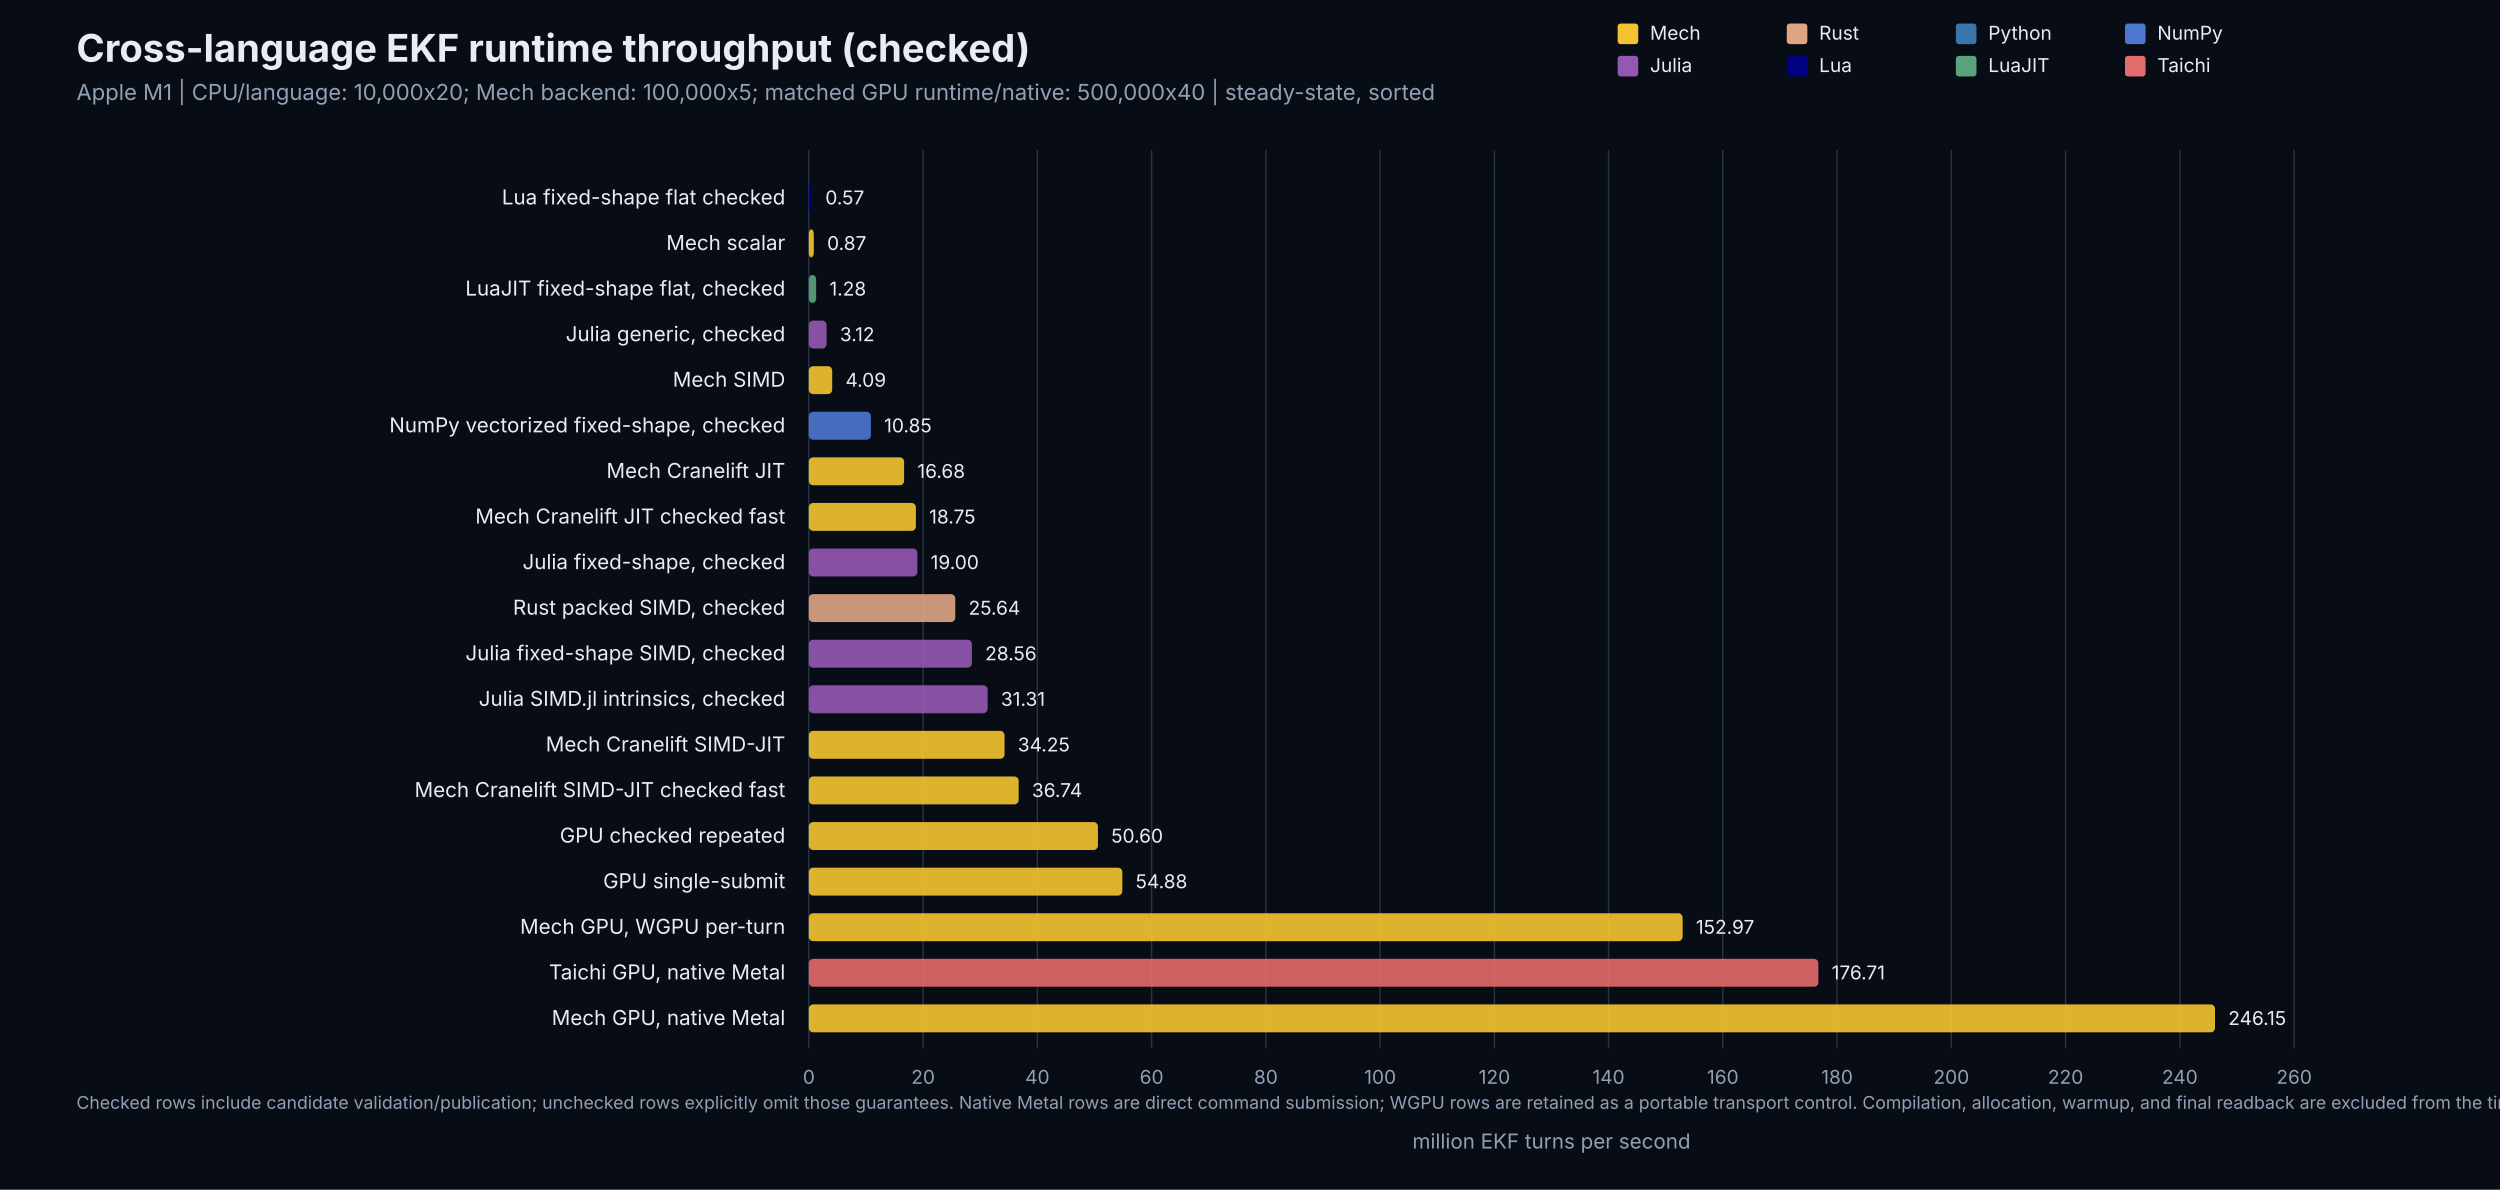
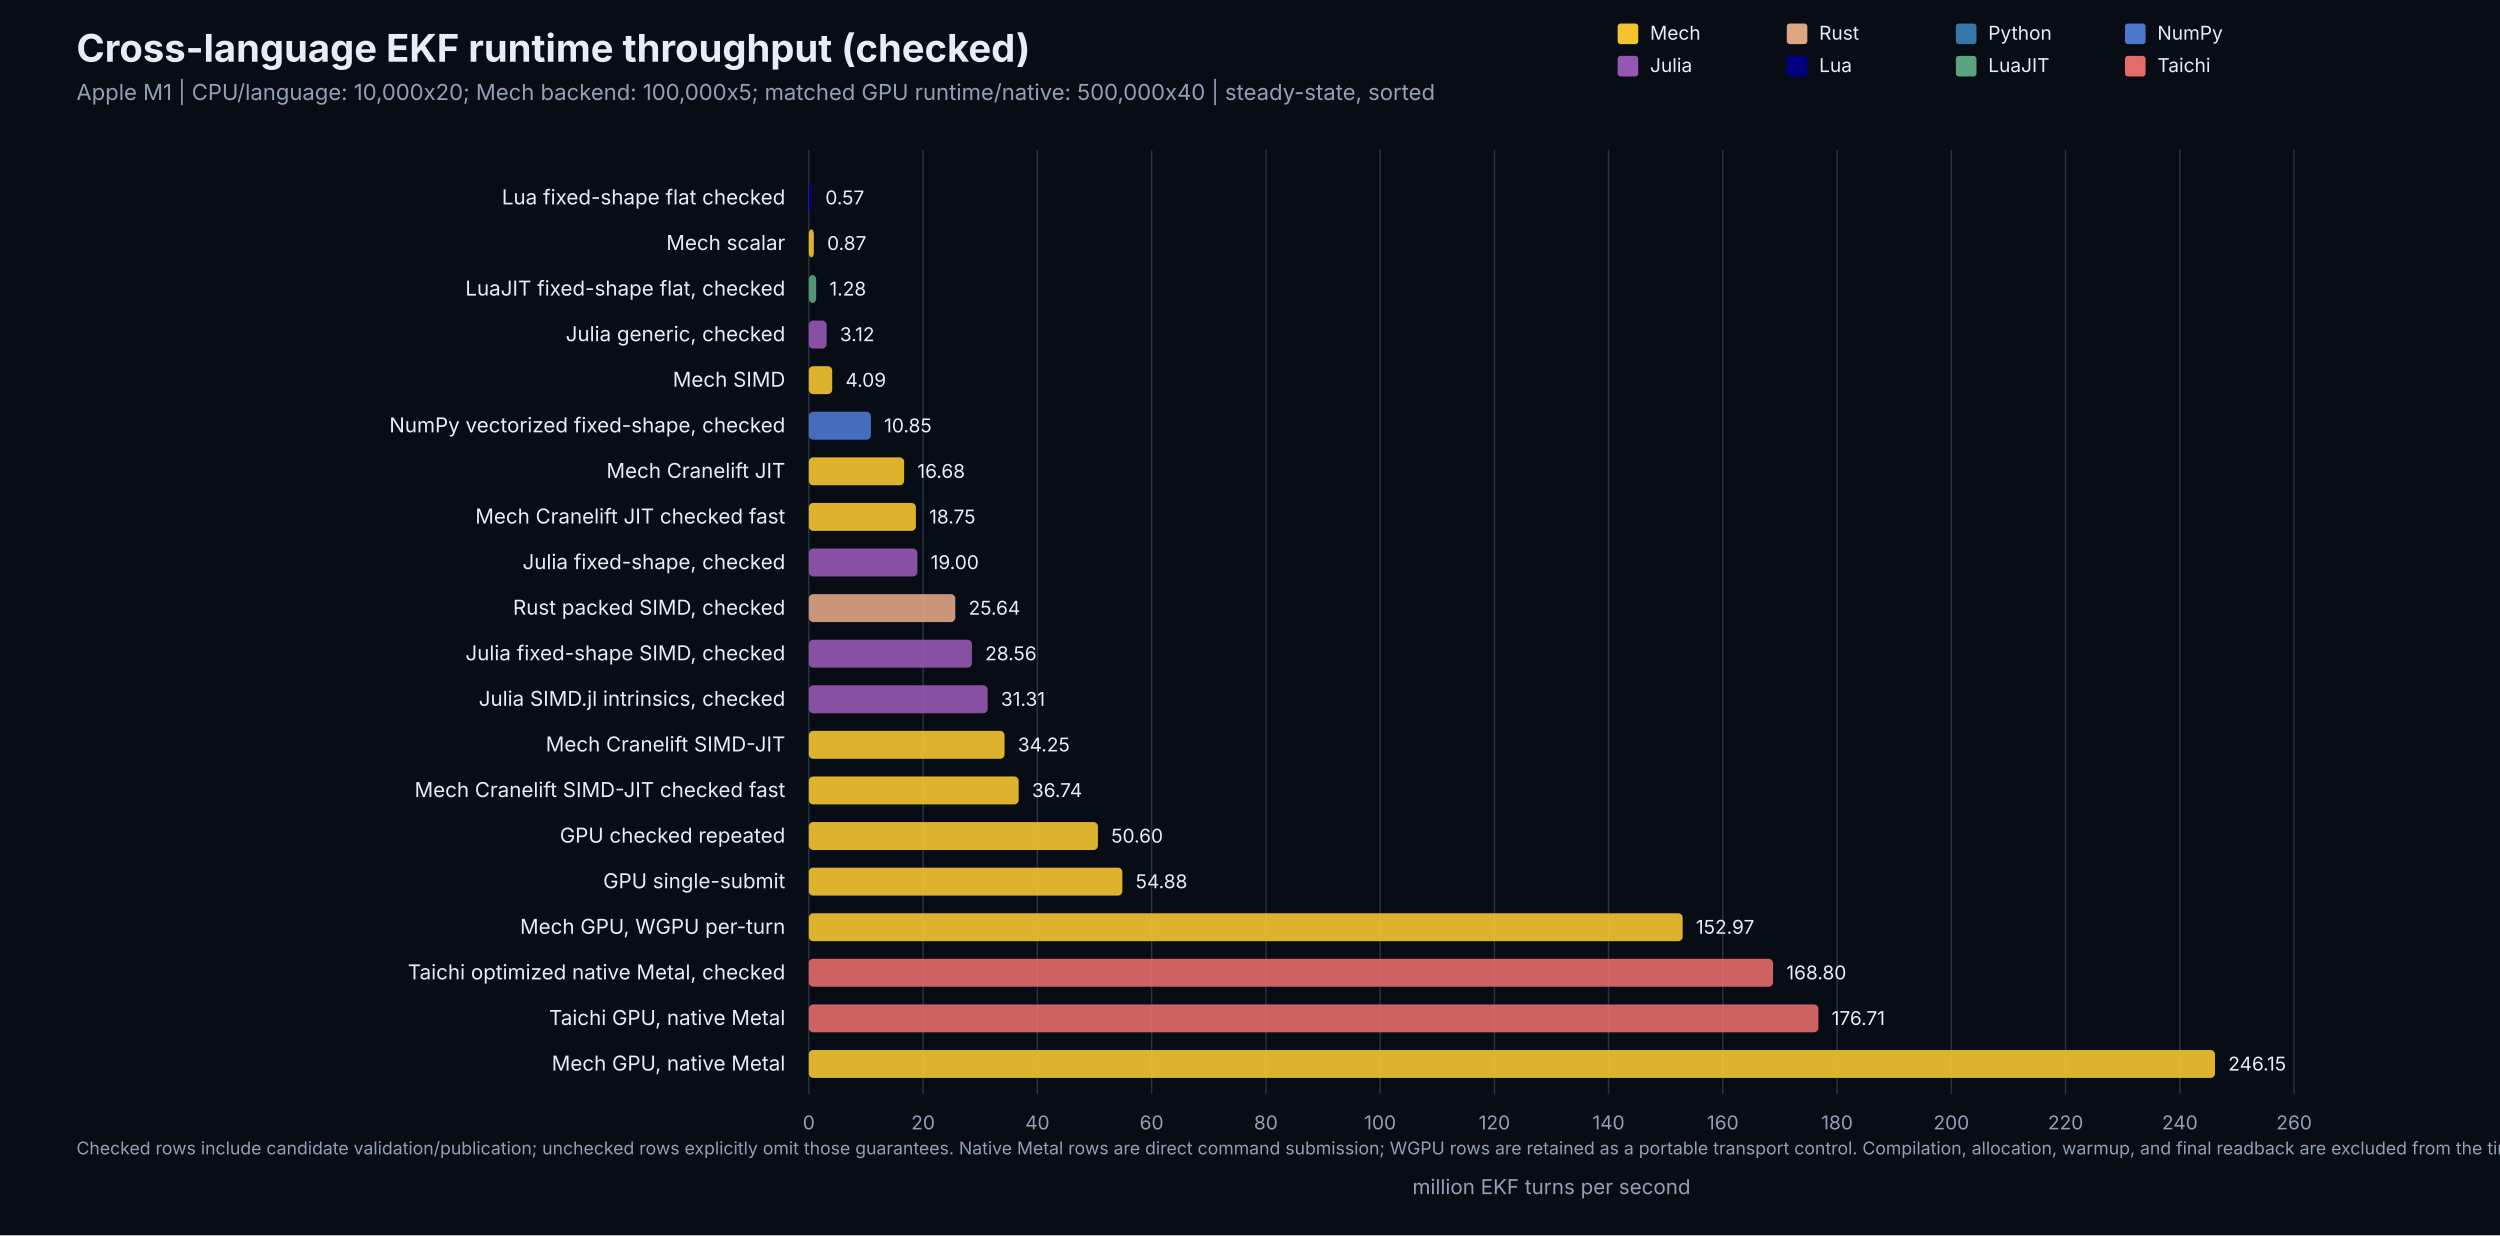
- <svg xmlns="http://www.w3.org/2000/svg" width="1700" height="809" viewBox="0 0 1700 809">
+ <svg xmlns="http://www.w3.org/2000/svg" width="1700" height="840" viewBox="0 0 1700 840">
  <rect width="100%" height="100%" fill="#080c14" />
  <style>text{font-family:-apple-system,BlinkMacSystemFont,"Segoe UI",sans-serif;fill:#e8edf5} .muted{fill:#91a0b5} .grid{stroke:#263246;stroke-width:1} .axis{fill:#91a0b5;font-size:13px} .label{font-size:14px} .value{font-size:13px;font-variant-numeric:tabular-nums}</style>
  <text x="52" y="42" font-size="26" font-weight="700">Cross-language EKF runtime throughput (checked)</text>
  <text x="52" y="68" class="muted" font-size="15">Apple M1 | CPU/language: 10,000x20; Mech backend: 100,000x5; matched GPU runtime/native: 500,000x40 | steady-state, sorted</text>
-   <line x1="550.0" y1="102" x2="550.0" y2="713" class="grid" />
-   <text x="550.0" y="737" text-anchor="middle" class="axis">0</text>
-   <line x1="627.7" y1="102" x2="627.7" y2="713" class="grid" />
-   <text x="627.7" y="737" text-anchor="middle" class="axis">20</text>
-   <line x1="705.4" y1="102" x2="705.4" y2="713" class="grid" />
-   <text x="705.4" y="737" text-anchor="middle" class="axis">40</text>
-   <line x1="783.1" y1="102" x2="783.1" y2="713" class="grid" />
-   <text x="783.1" y="737" text-anchor="middle" class="axis">60</text>
-   <line x1="860.8" y1="102" x2="860.8" y2="713" class="grid" />
-   <text x="860.8" y="737" text-anchor="middle" class="axis">80</text>
-   <line x1="938.5" y1="102" x2="938.5" y2="713" class="grid" />
-   <text x="938.5" y="737" text-anchor="middle" class="axis">100</text>
-   <line x1="1016.2" y1="102" x2="1016.2" y2="713" class="grid" />
-   <text x="1016.2" y="737" text-anchor="middle" class="axis">120</text>
-   <line x1="1093.8" y1="102" x2="1093.8" y2="713" class="grid" />
-   <text x="1093.8" y="737" text-anchor="middle" class="axis">140</text>
-   <line x1="1171.5" y1="102" x2="1171.5" y2="713" class="grid" />
-   <text x="1171.5" y="737" text-anchor="middle" class="axis">160</text>
-   <line x1="1249.2" y1="102" x2="1249.2" y2="713" class="grid" />
-   <text x="1249.2" y="737" text-anchor="middle" class="axis">180</text>
-   <line x1="1326.9" y1="102" x2="1326.9" y2="713" class="grid" />
-   <text x="1326.9" y="737" text-anchor="middle" class="axis">200</text>
-   <line x1="1404.6" y1="102" x2="1404.6" y2="713" class="grid" />
-   <text x="1404.6" y="737" text-anchor="middle" class="axis">220</text>
-   <line x1="1482.3" y1="102" x2="1482.3" y2="713" class="grid" />
-   <text x="1482.3" y="737" text-anchor="middle" class="axis">240</text>
-   <line x1="1560.0" y1="102" x2="1560.0" y2="713" class="grid" />
-   <text x="1560.0" y="737" text-anchor="middle" class="axis">260</text>
-   <text x="1055.0" y="781" text-anchor="middle" class="muted" font-size="14">million EKF turns per second</text>
+   <line x1="550.0" y1="102" x2="550.0" y2="744" class="grid" />
+   <text x="550.0" y="768" text-anchor="middle" class="axis">0</text>
+   <line x1="627.7" y1="102" x2="627.7" y2="744" class="grid" />
+   <text x="627.7" y="768" text-anchor="middle" class="axis">20</text>
+   <line x1="705.4" y1="102" x2="705.4" y2="744" class="grid" />
+   <text x="705.4" y="768" text-anchor="middle" class="axis">40</text>
+   <line x1="783.1" y1="102" x2="783.1" y2="744" class="grid" />
+   <text x="783.1" y="768" text-anchor="middle" class="axis">60</text>
+   <line x1="860.8" y1="102" x2="860.8" y2="744" class="grid" />
+   <text x="860.8" y="768" text-anchor="middle" class="axis">80</text>
+   <line x1="938.5" y1="102" x2="938.5" y2="744" class="grid" />
+   <text x="938.5" y="768" text-anchor="middle" class="axis">100</text>
+   <line x1="1016.2" y1="102" x2="1016.2" y2="744" class="grid" />
+   <text x="1016.2" y="768" text-anchor="middle" class="axis">120</text>
+   <line x1="1093.8" y1="102" x2="1093.8" y2="744" class="grid" />
+   <text x="1093.8" y="768" text-anchor="middle" class="axis">140</text>
+   <line x1="1171.5" y1="102" x2="1171.5" y2="744" class="grid" />
+   <text x="1171.5" y="768" text-anchor="middle" class="axis">160</text>
+   <line x1="1249.2" y1="102" x2="1249.2" y2="744" class="grid" />
+   <text x="1249.2" y="768" text-anchor="middle" class="axis">180</text>
+   <line x1="1326.9" y1="102" x2="1326.9" y2="744" class="grid" />
+   <text x="1326.9" y="768" text-anchor="middle" class="axis">200</text>
+   <line x1="1404.6" y1="102" x2="1404.6" y2="744" class="grid" />
+   <text x="1404.6" y="768" text-anchor="middle" class="axis">220</text>
+   <line x1="1482.3" y1="102" x2="1482.3" y2="744" class="grid" />
+   <text x="1482.3" y="768" text-anchor="middle" class="axis">240</text>
+   <line x1="1560.0" y1="102" x2="1560.0" y2="744" class="grid" />
+   <text x="1560.0" y="768" text-anchor="middle" class="axis">260</text>
+   <text x="1055.0" y="812" text-anchor="middle" class="muted" font-size="14">million EKF turns per second</text>
  <rect x="1100" y="16" width="14" height="14" rx="2" fill="#f4c430" />
  <text x="1122" y="27" font-size="13">Mech</text>
  <rect x="1215" y="16" width="14" height="14" rx="2" fill="#dea584" />
  <text x="1237" y="27" font-size="13">Rust</text>
  <rect x="1330" y="16" width="14" height="14" rx="2" fill="#3776ab" />
  <text x="1352" y="27" font-size="13">Python</text>
  <rect x="1445" y="16" width="14" height="14" rx="2" fill="#4d77cf" />
  <text x="1467" y="27" font-size="13">NumPy</text>
  <rect x="1100" y="38" width="14" height="14" rx="2" fill="#9558b2" />
  <text x="1122" y="49" font-size="13">Julia</text>
  <rect x="1215" y="38" width="14" height="14" rx="2" fill="#000080" />
  <text x="1237" y="49" font-size="13">Lua</text>
  <rect x="1330" y="38" width="14" height="14" rx="2" fill="#5ba37f" />
  <text x="1352" y="49" font-size="13">LuaJIT</text>
  <rect x="1445" y="38" width="14" height="14" rx="2" fill="#e36b6b" />
  <text x="1467" y="49" font-size="13">Taichi</text>
  <text x="534" y="139" text-anchor="end" class="label">Lua fixed-shape flat checked</text>
  <rect x="550" y="125" width="2.2" height="19" rx="3" fill="#000080" opacity="0.9" />
  <text x="561.2" y="139" class="value">0.57</text>
  <text x="534" y="170" text-anchor="end" class="label">Mech scalar</text>
  <rect x="550" y="156" width="3.4" height="19" rx="3" fill="#f4c430" opacity="0.9" />
  <text x="562.4" y="170" class="value">0.87</text>
  <text x="534" y="201" text-anchor="end" class="label">LuaJIT fixed-shape flat, checked</text>
  <rect x="550" y="187" width="5.0" height="19" rx="3" fill="#5ba37f" opacity="0.9" />
  <text x="564.0" y="201" class="value">1.28</text>
  <text x="534" y="232" text-anchor="end" class="label">Julia generic, checked</text>
  <rect x="550" y="218" width="12.1" height="19" rx="3" fill="#9558b2" opacity="0.9" />
  <text x="571.1" y="232" class="value">3.12</text>
  <text x="534" y="263" text-anchor="end" class="label">Mech SIMD</text>
  <rect x="550" y="249" width="15.9" height="19" rx="3" fill="#f4c430" opacity="0.9" />
  <text x="574.9" y="263" class="value">4.09</text>
  <text x="534" y="294" text-anchor="end" class="label">NumPy vectorized fixed-shape, checked</text>
  <rect x="550" y="280" width="42.2" height="19" rx="3" fill="#4d77cf" opacity="0.9" />
  <text x="601.2" y="294" class="value">10.85</text>
  <text x="534" y="325" text-anchor="end" class="label">Mech Cranelift JIT</text>
  <rect x="550" y="311" width="64.8" height="19" rx="3" fill="#f4c430" opacity="0.9" />
  <text x="623.8" y="325" class="value">16.68</text>
  <text x="534" y="356" text-anchor="end" class="label">Mech Cranelift JIT checked fast</text>
  <rect x="550" y="342" width="72.8" height="19" rx="3" fill="#f4c430" opacity="0.9" />
  <text x="631.8" y="356" class="value">18.75</text>
  <text x="534" y="387" text-anchor="end" class="label">Julia fixed-shape, checked</text>
  <rect x="550" y="373" width="73.8" height="19" rx="3" fill="#9558b2" opacity="0.9" />
  <text x="632.8" y="387" class="value">19.00</text>
  <text x="534" y="418" text-anchor="end" class="label">Rust packed SIMD, checked</text>
  <rect x="550" y="404" width="99.6" height="19" rx="3" fill="#dea584" opacity="0.9" />
  <text x="658.6" y="418" class="value">25.64</text>
  <text x="534" y="449" text-anchor="end" class="label">Julia fixed-shape SIMD, checked</text>
  <rect x="550" y="435" width="110.9" height="19" rx="3" fill="#9558b2" opacity="0.9" />
  <text x="669.9" y="449" class="value">28.56</text>
  <text x="534" y="480" text-anchor="end" class="label">Julia SIMD.jl intrinsics, checked</text>
  <rect x="550" y="466" width="121.6" height="19" rx="3" fill="#9558b2" opacity="0.9" />
  <text x="680.6" y="480" class="value">31.31</text>
  <text x="534" y="511" text-anchor="end" class="label">Mech Cranelift SIMD-JIT</text>
  <rect x="550" y="497" width="133.1" height="19" rx="3" fill="#f4c430" opacity="0.9" />
  <text x="692.1" y="511" class="value">34.25</text>
  <text x="534" y="542" text-anchor="end" class="label">Mech Cranelift SIMD-JIT checked fast</text>
  <rect x="550" y="528" width="142.7" height="19" rx="3" fill="#f4c430" opacity="0.9" />
  <text x="701.7" y="542" class="value">36.74</text>
  <text x="534" y="573" text-anchor="end" class="label">GPU checked repeated</text>
  <rect x="550" y="559" width="196.6" height="19" rx="3" fill="#f4c430" opacity="0.9" />
  <text x="755.6" y="573" class="value">50.60</text>
  <text x="534" y="604" text-anchor="end" class="label">GPU single-submit</text>
  <rect x="550" y="590" width="213.2" height="19" rx="3" fill="#f4c430" opacity="0.9" />
  <text x="772.2" y="604" class="value">54.88</text>
  <text x="534" y="635" text-anchor="end" class="label">Mech GPU, WGPU per-turn</text>
  <rect x="550" y="621" width="594.2" height="19" rx="3" fill="#f4c430" opacity="0.9" />
  <text x="1153.2" y="635" class="value">152.97</text>
-   <text x="534" y="666" text-anchor="end" class="label">Taichi GPU, native Metal</text>
-   <rect x="550" y="652" width="686.5" height="19" rx="3" fill="#e36b6b" opacity="0.9" />
-   <text x="1245.5" y="666" class="value">176.71</text>
-   <text x="534" y="697" text-anchor="end" class="label">Mech GPU, native Metal</text>
-   <rect x="550" y="683" width="956.2" height="19" rx="3" fill="#f4c430" opacity="0.9" />
-   <text x="1515.2" y="697" class="value">246.15</text>
-   <text x="52" y="754" class="muted" font-size="12">Checked rows include candidate validation/publication; unchecked rows explicitly omit those guarantees. Native Metal rows are direct command submission; WGPU rows are retained as a portable transport control. Compilation, allocation, warmup, and final readback are excluded from the timed region.</text>
+   <text x="534" y="666" text-anchor="end" class="label">Taichi optimized native Metal, checked</text>
+   <rect x="550" y="652" width="655.7" height="19" rx="3" fill="#e36b6b" opacity="0.9" />
+   <text x="1214.7" y="666" class="value">168.80</text>
+   <text x="534" y="697" text-anchor="end" class="label">Taichi GPU, native Metal</text>
+   <rect x="550" y="683" width="686.5" height="19" rx="3" fill="#e36b6b" opacity="0.9" />
+   <text x="1245.5" y="697" class="value">176.71</text>
+   <text x="534" y="728" text-anchor="end" class="label">Mech GPU, native Metal</text>
+   <rect x="550" y="714" width="956.2" height="19" rx="3" fill="#f4c430" opacity="0.9" />
+   <text x="1515.2" y="728" class="value">246.15</text>
+   <text x="52" y="785" class="muted" font-size="12">Checked rows include candidate validation/publication; unchecked rows explicitly omit those guarantees. Native Metal rows are direct command submission; WGPU rows are retained as a portable transport control. Compilation, allocation, warmup, and final readback are excluded from the timed region.</text>
</svg>
